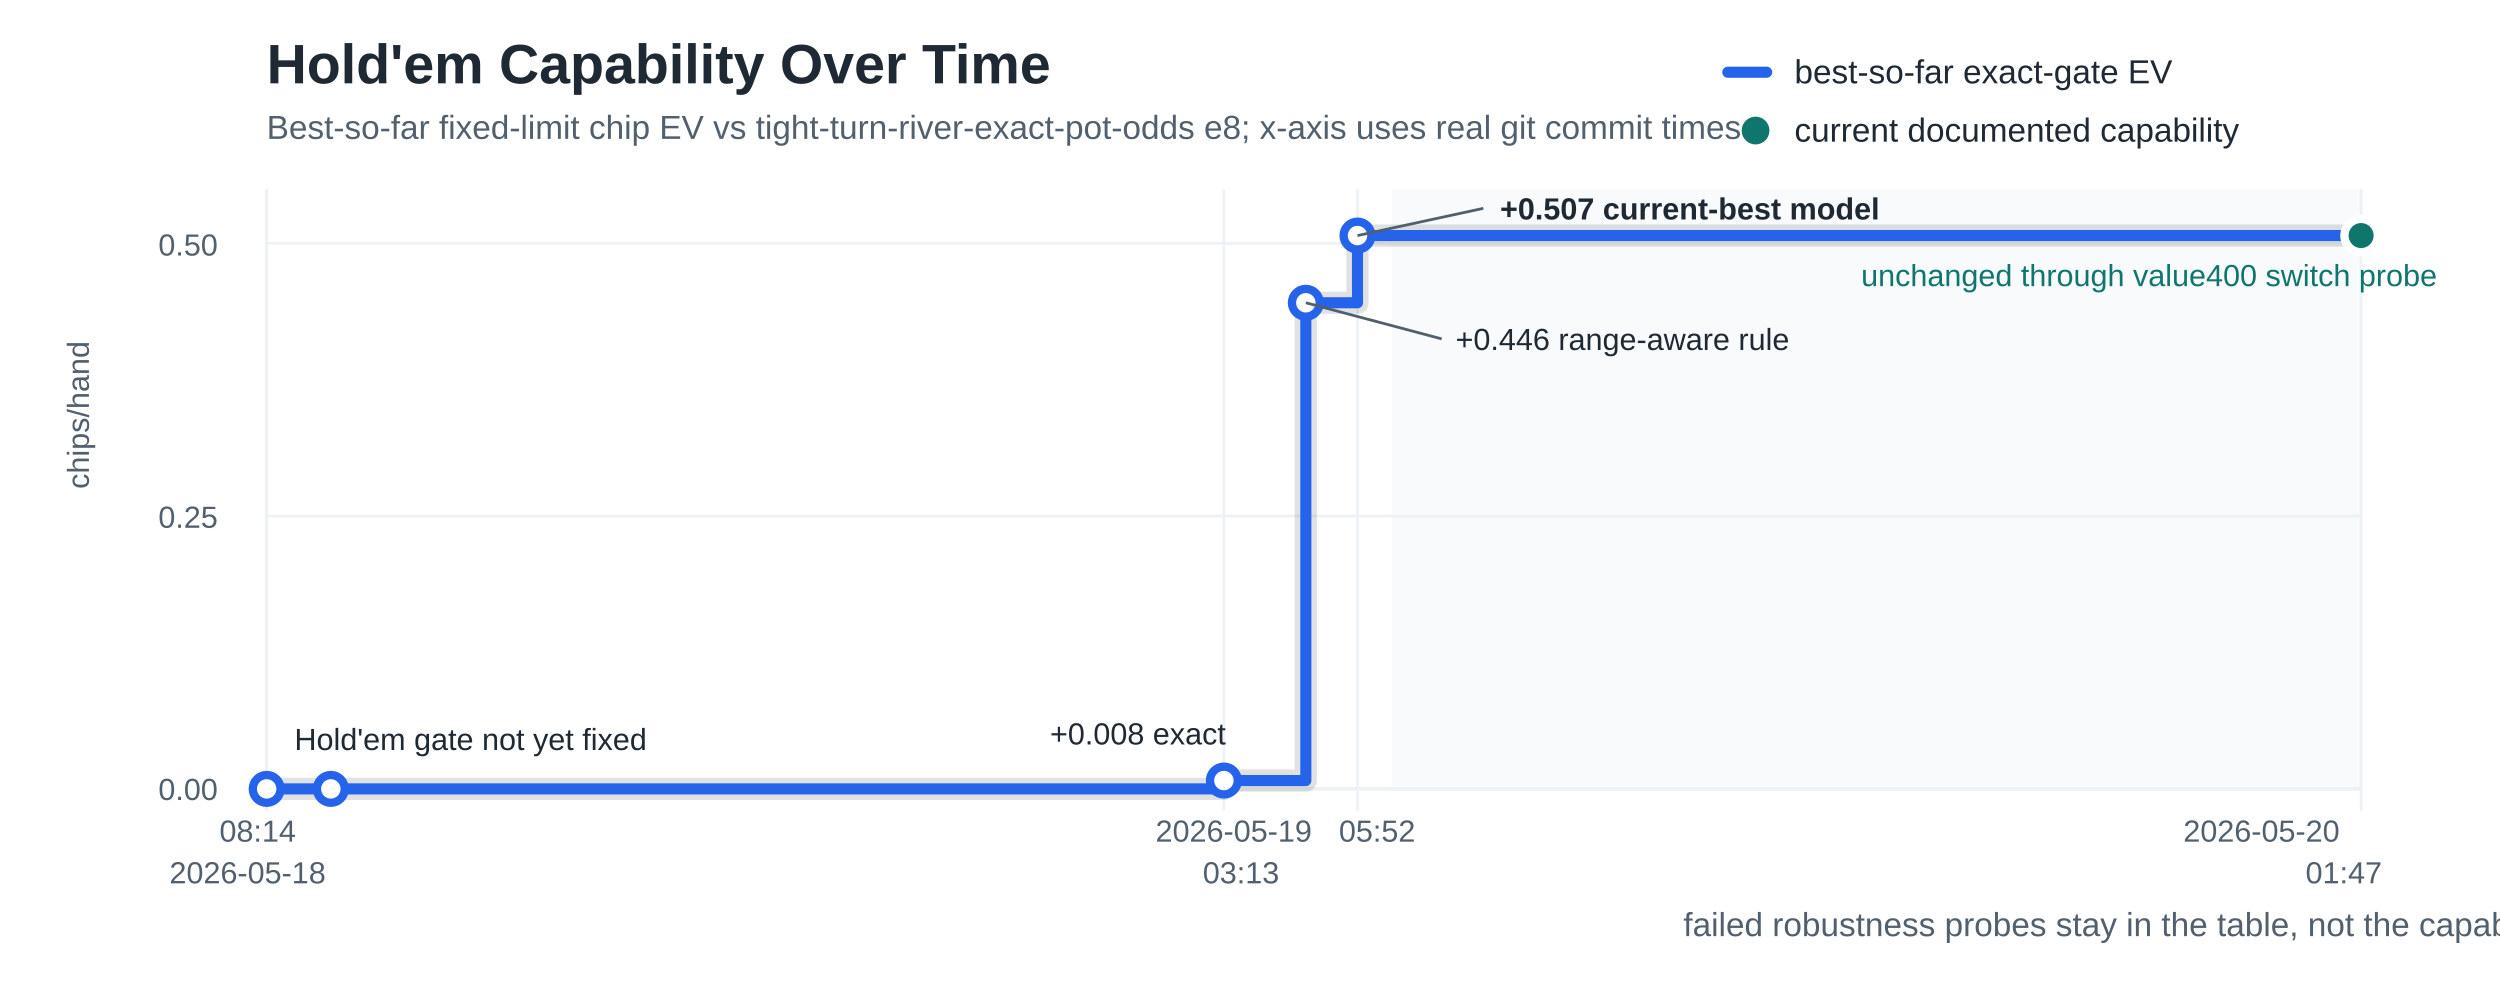
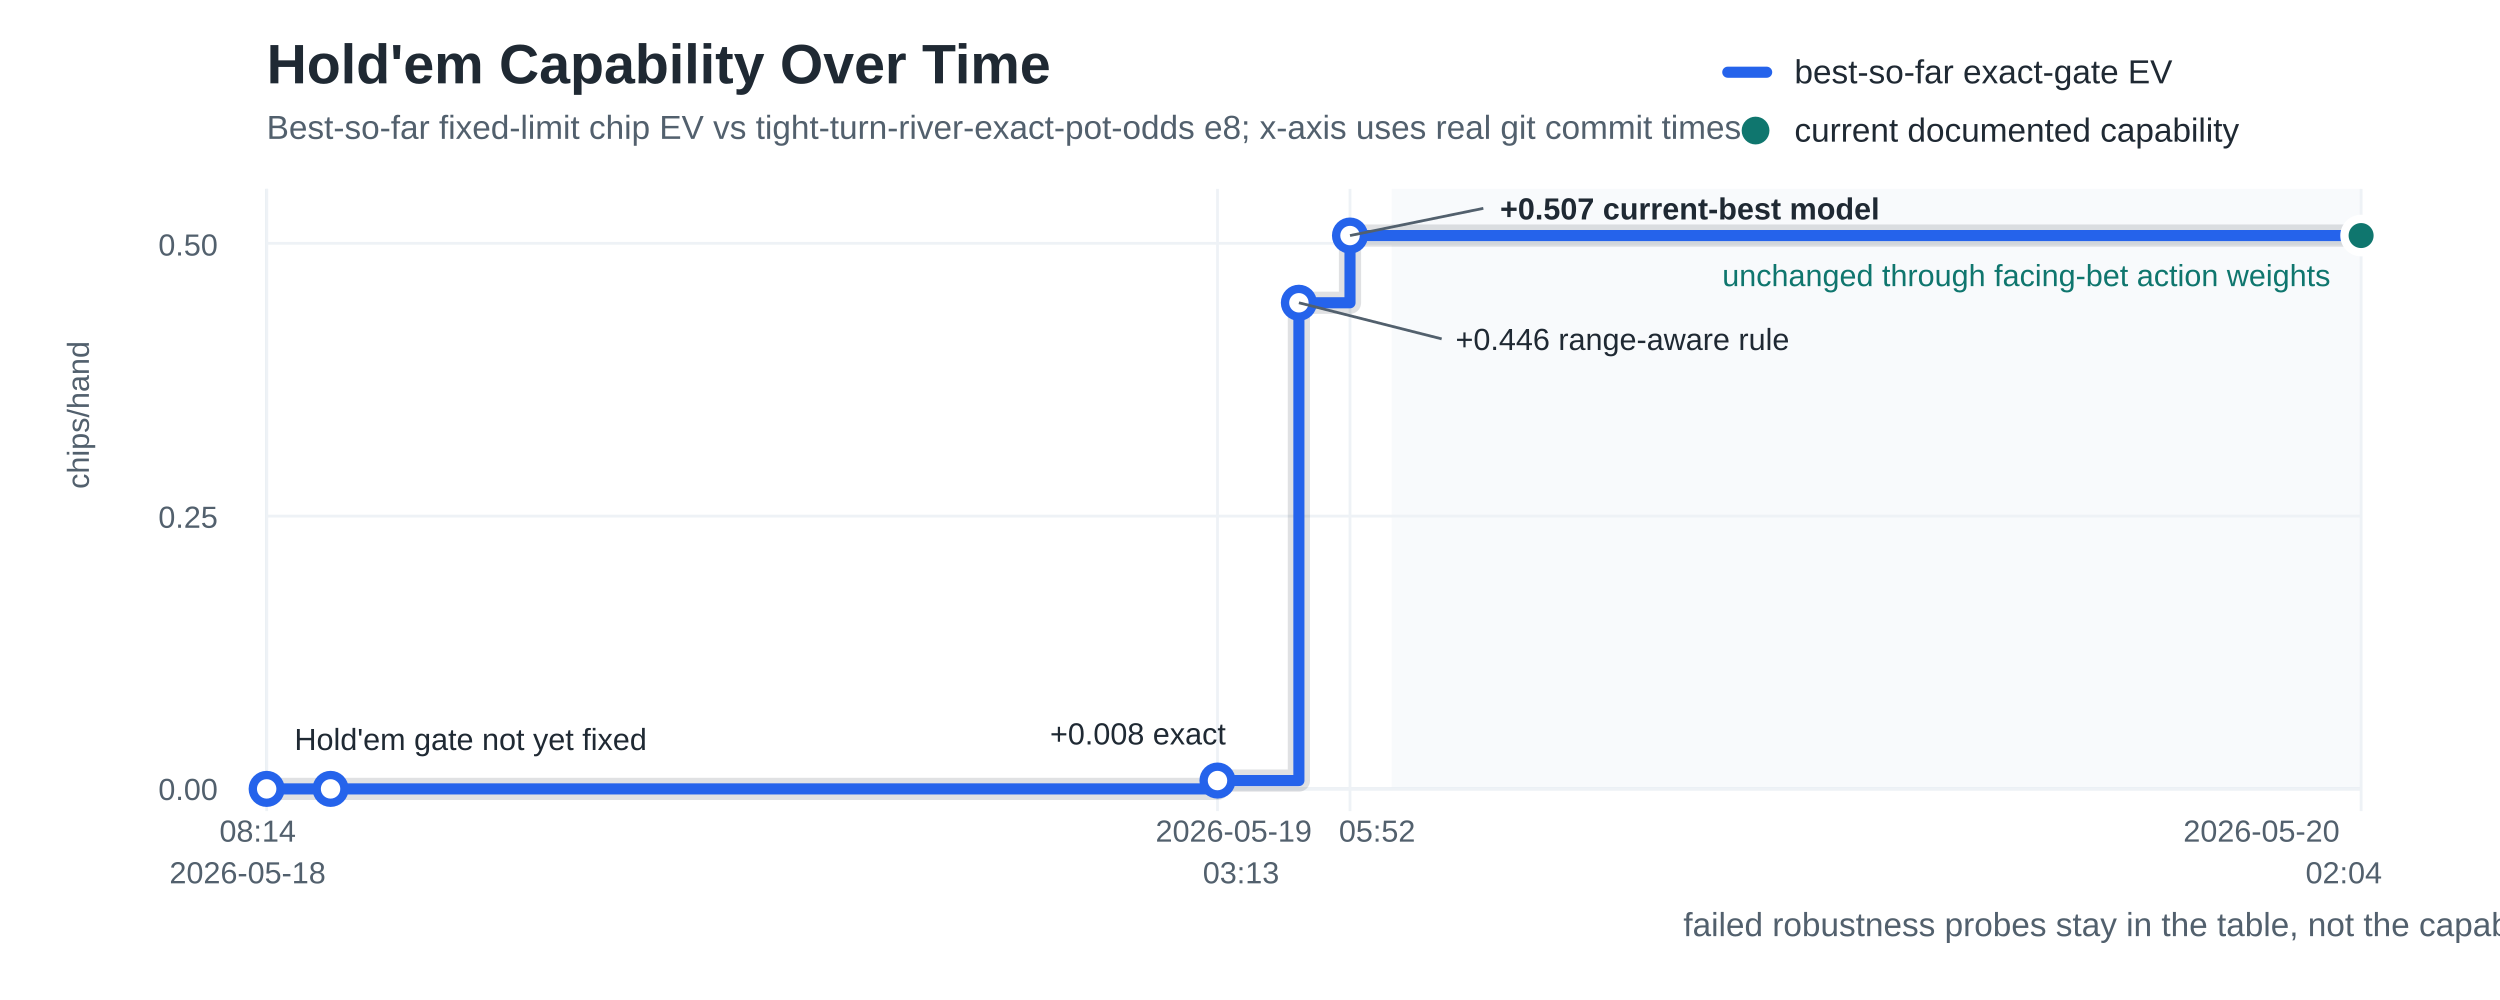
<svg xmlns="http://www.w3.org/2000/svg" width="900" height="360" viewBox="0 0 900 360" role="img" aria-labelledby="title desc">
  <rect width="900" height="360" fill="#ffffff" />
  <rect x="501" y="68" width="349" height="216" fill="#f8fafc" />
  <text x="96" y="30" font-family="Arial, Helvetica, sans-serif" font-size="20" font-weight="700" fill="#1f2933">Hold'em Capability Over Time</text>
  <text x="96" y="50" font-family="Arial, Helvetica, sans-serif" font-size="12" fill="#52606d">Best-so-far fixed-limit chip EV vs tight-turn-river-exact-pot-odds e8; x-axis uses real git commit times</text>
  <g stroke="#d9e2ec" stroke-width="1">
    <line x1="96" y1="284" x2="850" y2="284" />
    <line x1="96" y1="68" x2="96" y2="284" />
  </g>
  <g font-family="Arial, Helvetica, sans-serif" font-size="11" fill="#52606d">
    <line x1="96" y1="284.0" x2="850" y2="284.0" stroke="#eef2f6" stroke-width="1" />
    <text x="57" y="288">0.00</text>
    <line x1="96" y1="185.8" x2="850" y2="185.8" stroke="#eef2f6" stroke-width="1" />
    <text x="57" y="190">0.25</text>
    <line x1="96" y1="87.6" x2="850" y2="87.6" stroke="#eef2f6" stroke-width="1" />
    <text x="57" y="92">0.50</text>
    <text x="32" y="176" transform="rotate(-90 32 176)">chips/hand</text>
  </g>
  <g stroke="#eef2f6" stroke-width="1">
    <line x1="96.0" y1="68" x2="96.0" y2="292" />
-     <line x1="440.6" y1="68" x2="440.6" y2="292" />
-     <line x1="488.7" y1="68" x2="488.7" y2="292" />
+     <line x1="438.3" y1="68" x2="438.3" y2="292" />
+     <line x1="486.0" y1="68" x2="486.0" y2="292" />
    <line x1="850.0" y1="68" x2="850.0" y2="292" />
  </g>
-   <path d="M 96.0 284.0 L 119.1 284.0 L 119.1 284.0 L 440.6 284.0 L 440.6 281.0 L 470.1 281.0 L 470.1 109.0 L 488.7 109.0 L 488.7 84.8 L 850.0 84.8 L 850.0 84.8" fill="none" stroke="#1f2933" stroke-opacity="0.14" stroke-width="8" stroke-linecap="round" stroke-linejoin="round" />
-   <path d="M 96.0 284.0 L 119.1 284.0 L 119.1 284.0 L 440.6 284.0 L 440.6 281.0 L 470.1 281.0 L 470.1 109.0 L 488.7 109.0 L 488.7 84.8 L 850.0 84.8 L 850.0 84.8" fill="none" stroke="#2563eb" stroke-width="4" stroke-linecap="round" stroke-linejoin="round" />
+   <path d="M 96.0 284.0 L 119.0 284.0 L 119.0 284.0 L 438.3 284.0 L 438.3 281.0 L 467.6 281.0 L 467.6 109.0 L 486.0 109.0 L 486.0 84.8 L 850.0 84.8 L 850.0 84.8" fill="none" stroke="#1f2933" stroke-opacity="0.14" stroke-width="8" stroke-linecap="round" stroke-linejoin="round" />
+   <path d="M 96.0 284.0 L 119.0 284.0 L 119.0 284.0 L 438.3 284.0 L 438.3 281.0 L 467.6 281.0 L 467.6 109.0 L 486.0 109.0 L 486.0 84.8 L 850.0 84.8 L 850.0 84.8" fill="none" stroke="#2563eb" stroke-width="4" stroke-linecap="round" stroke-linejoin="round" />
  <g fill="#ffffff" stroke="#2563eb" stroke-width="3">
    <circle cx="96.0" cy="284.0" r="5" />
-     <circle cx="119.1" cy="284.0" r="5" />
-     <circle cx="440.6" cy="281.0" r="5" />
-     <circle cx="470.1" cy="109.0" r="5" />
-     <circle cx="488.7" cy="84.8" r="5" />
+     <circle cx="119.0" cy="284.0" r="5" />
+     <circle cx="438.3" cy="281.0" r="5" />
+     <circle cx="467.6" cy="109.0" r="5" />
+     <circle cx="486.0" cy="84.8" r="5" />
  </g>
  <circle cx="850.0" cy="84.8" r="6" fill="#0f766e" stroke="#ffffff" stroke-width="3" />
  <g font-family="Arial, Helvetica, sans-serif" font-size="11" fill="#1f2933">
    <text x="106" y="270">Hold'em gate not yet fixed</text>
    <text x="378" y="268">+0.008 exact</text>
-     <line x1="470.1" y1="109.0" x2="519" y2="122" stroke="#52606d" stroke-width="1" />
+     <line x1="467.6" y1="109.0" x2="519" y2="122" stroke="#52606d" stroke-width="1" />
    <text x="524" y="126">+0.446 range-aware rule</text>
-     <line x1="488.7" y1="84.8" x2="534" y2="75" stroke="#52606d" stroke-width="1" />
+     <line x1="486.0" y1="84.8" x2="534" y2="75" stroke="#52606d" stroke-width="1" />
    <text x="540" y="79" font-weight="700">+0.507 current-best model</text>
-     <text x="670" y="103" fill="#0f766e">unchanged through value400 switch probe</text>
+     <text x="620" y="103" fill="#0f766e">unchanged through facing-bet action weights</text>
  </g>
  <g font-family="Arial, Helvetica, sans-serif" font-size="11" fill="#52606d">
    <text x="61" y="318">2026-05-18</text>
    <text x="79" y="303">08:14</text>
    <text x="416" y="303">2026-05-19</text>
    <text x="433" y="318">03:13</text>
    <text x="482" y="303">05:52</text>
    <text x="786" y="303">2026-05-20</text>
-     <text x="830" y="318">01:47</text>
+     <text x="830" y="318">02:04</text>
  </g>
  <g font-family="Arial, Helvetica, sans-serif" font-size="12" fill="#1f2933">
    <rect x="620" y="24" width="18" height="4" fill="#2563eb" rx="2" />
    <text x="646" y="30">best-so-far exact-gate EV</text>
    <circle cx="632" cy="47" r="5" fill="#0f766e" />
    <text x="646" y="51">current documented capability</text>
    <text x="606" y="337" fill="#52606d">failed robustness probes stay in the table, not the capability line</text>
  </g>
</svg>
